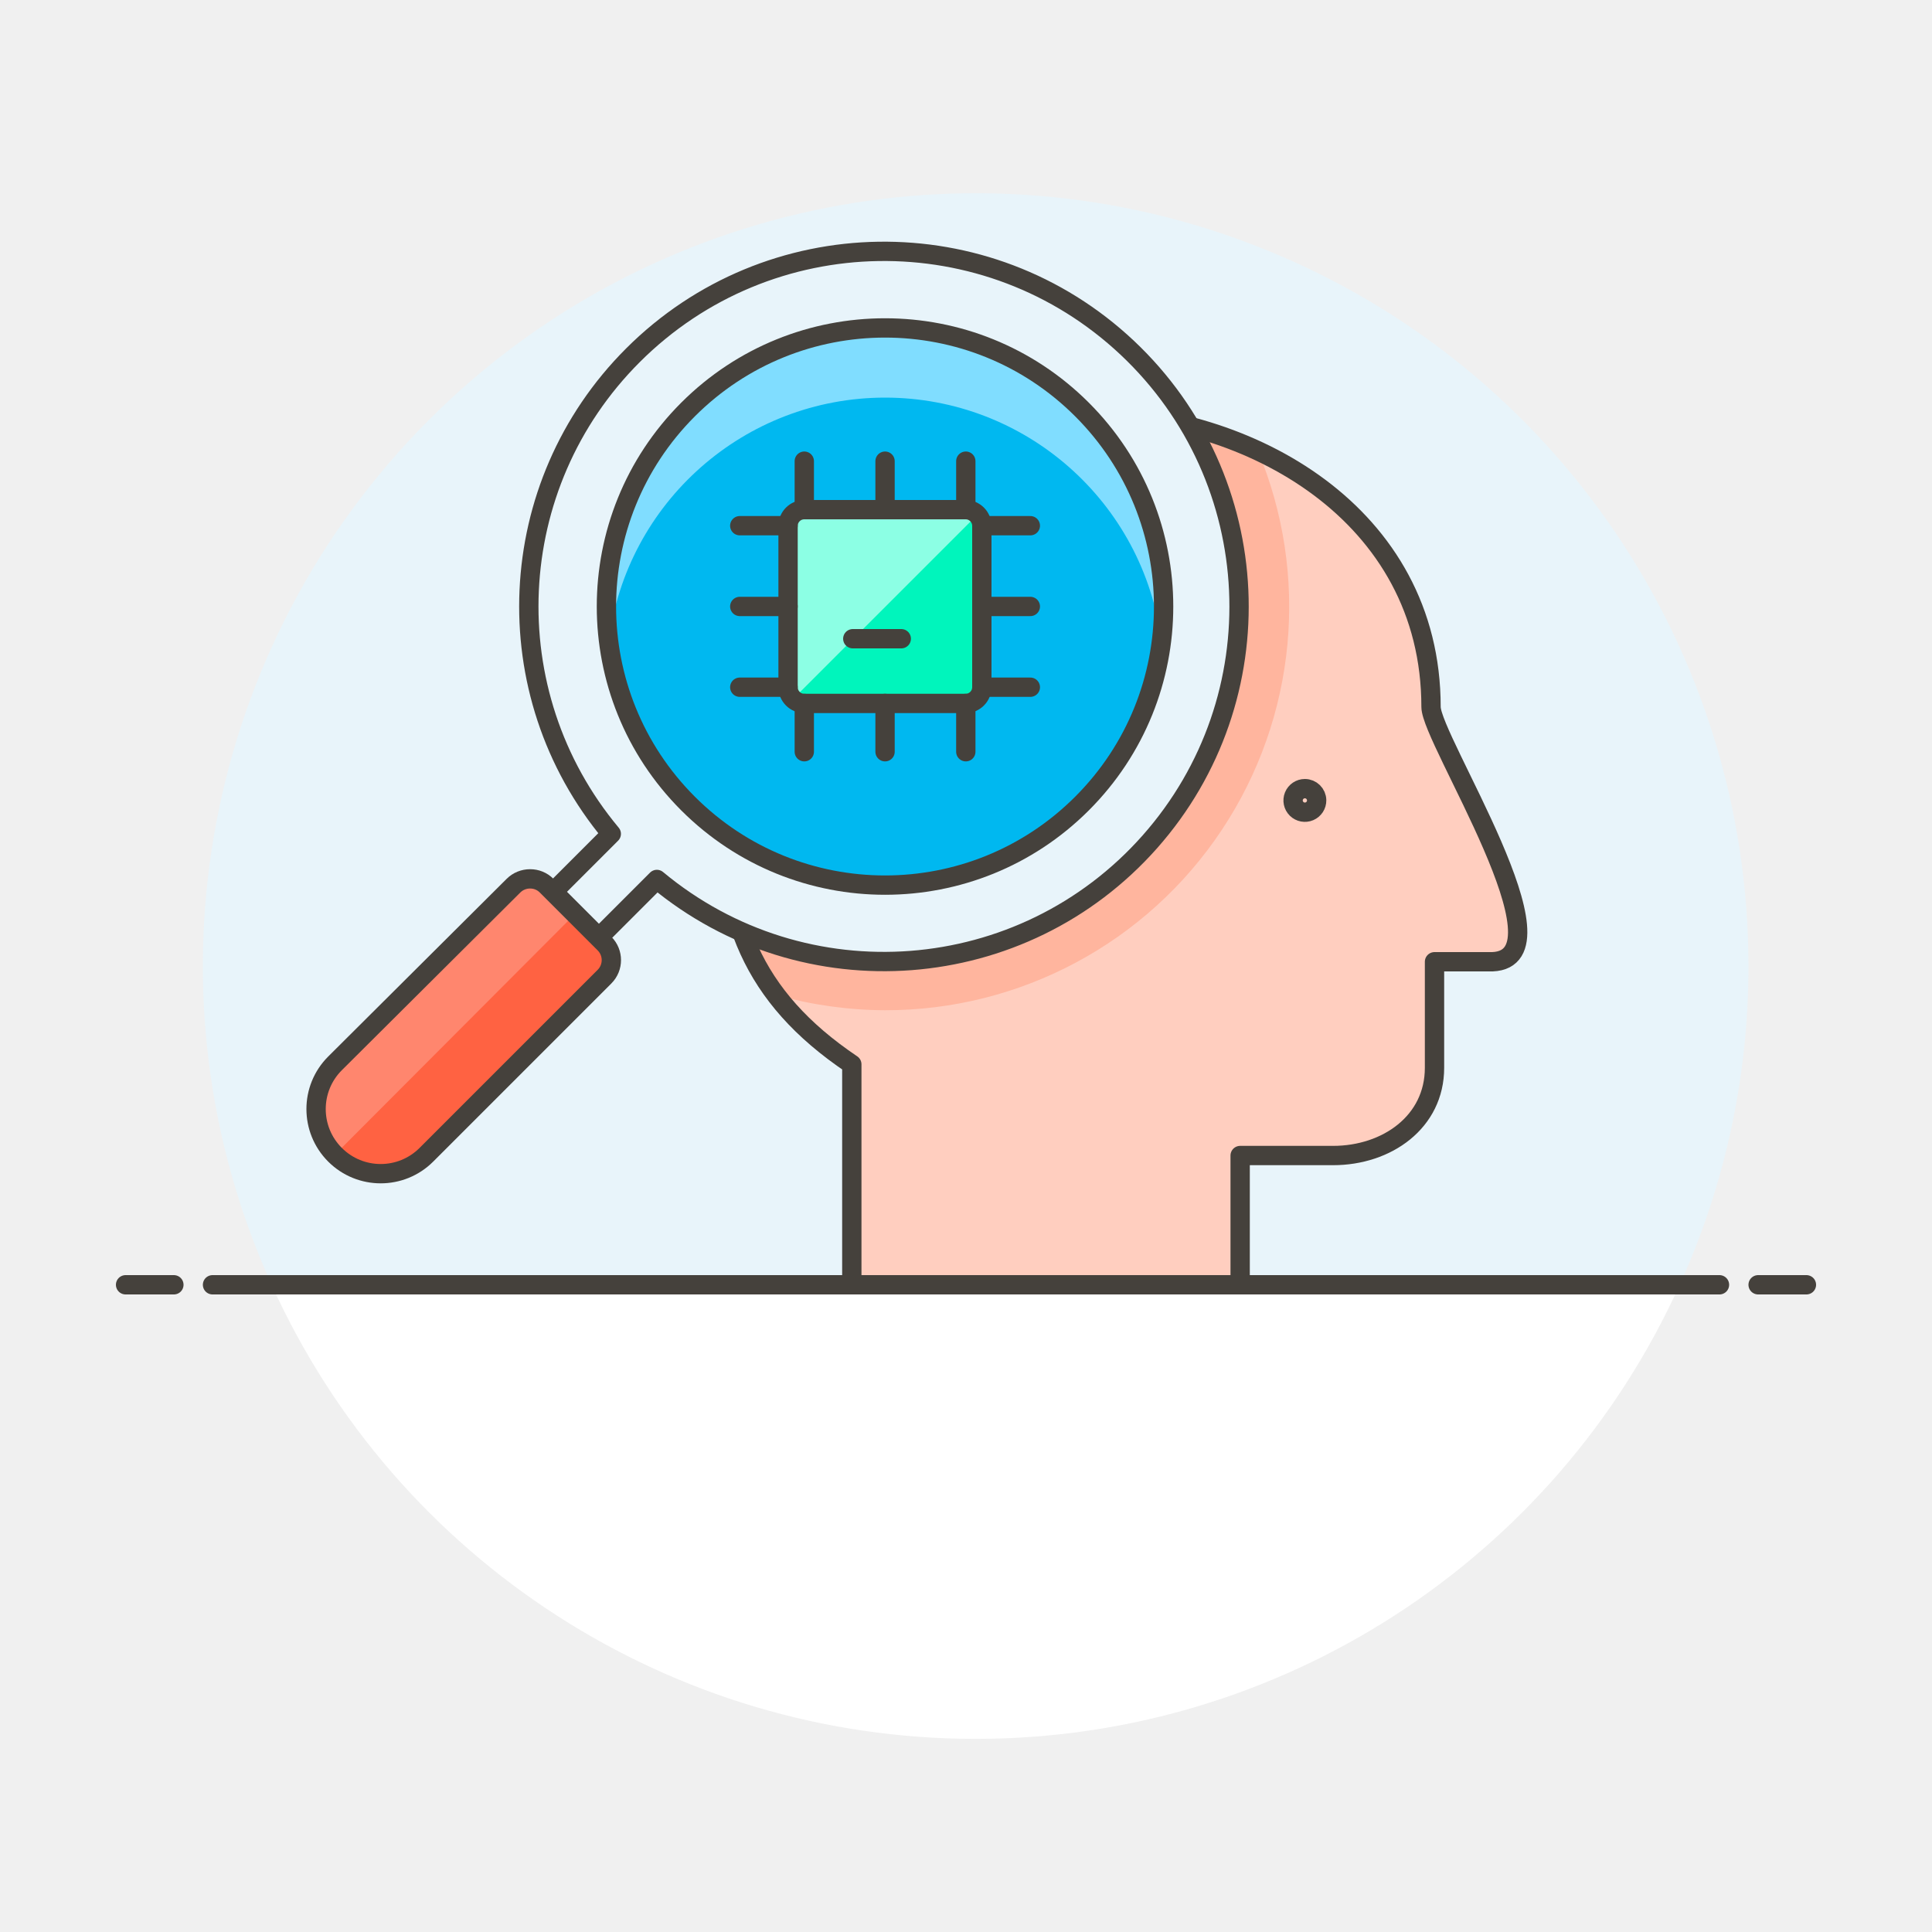
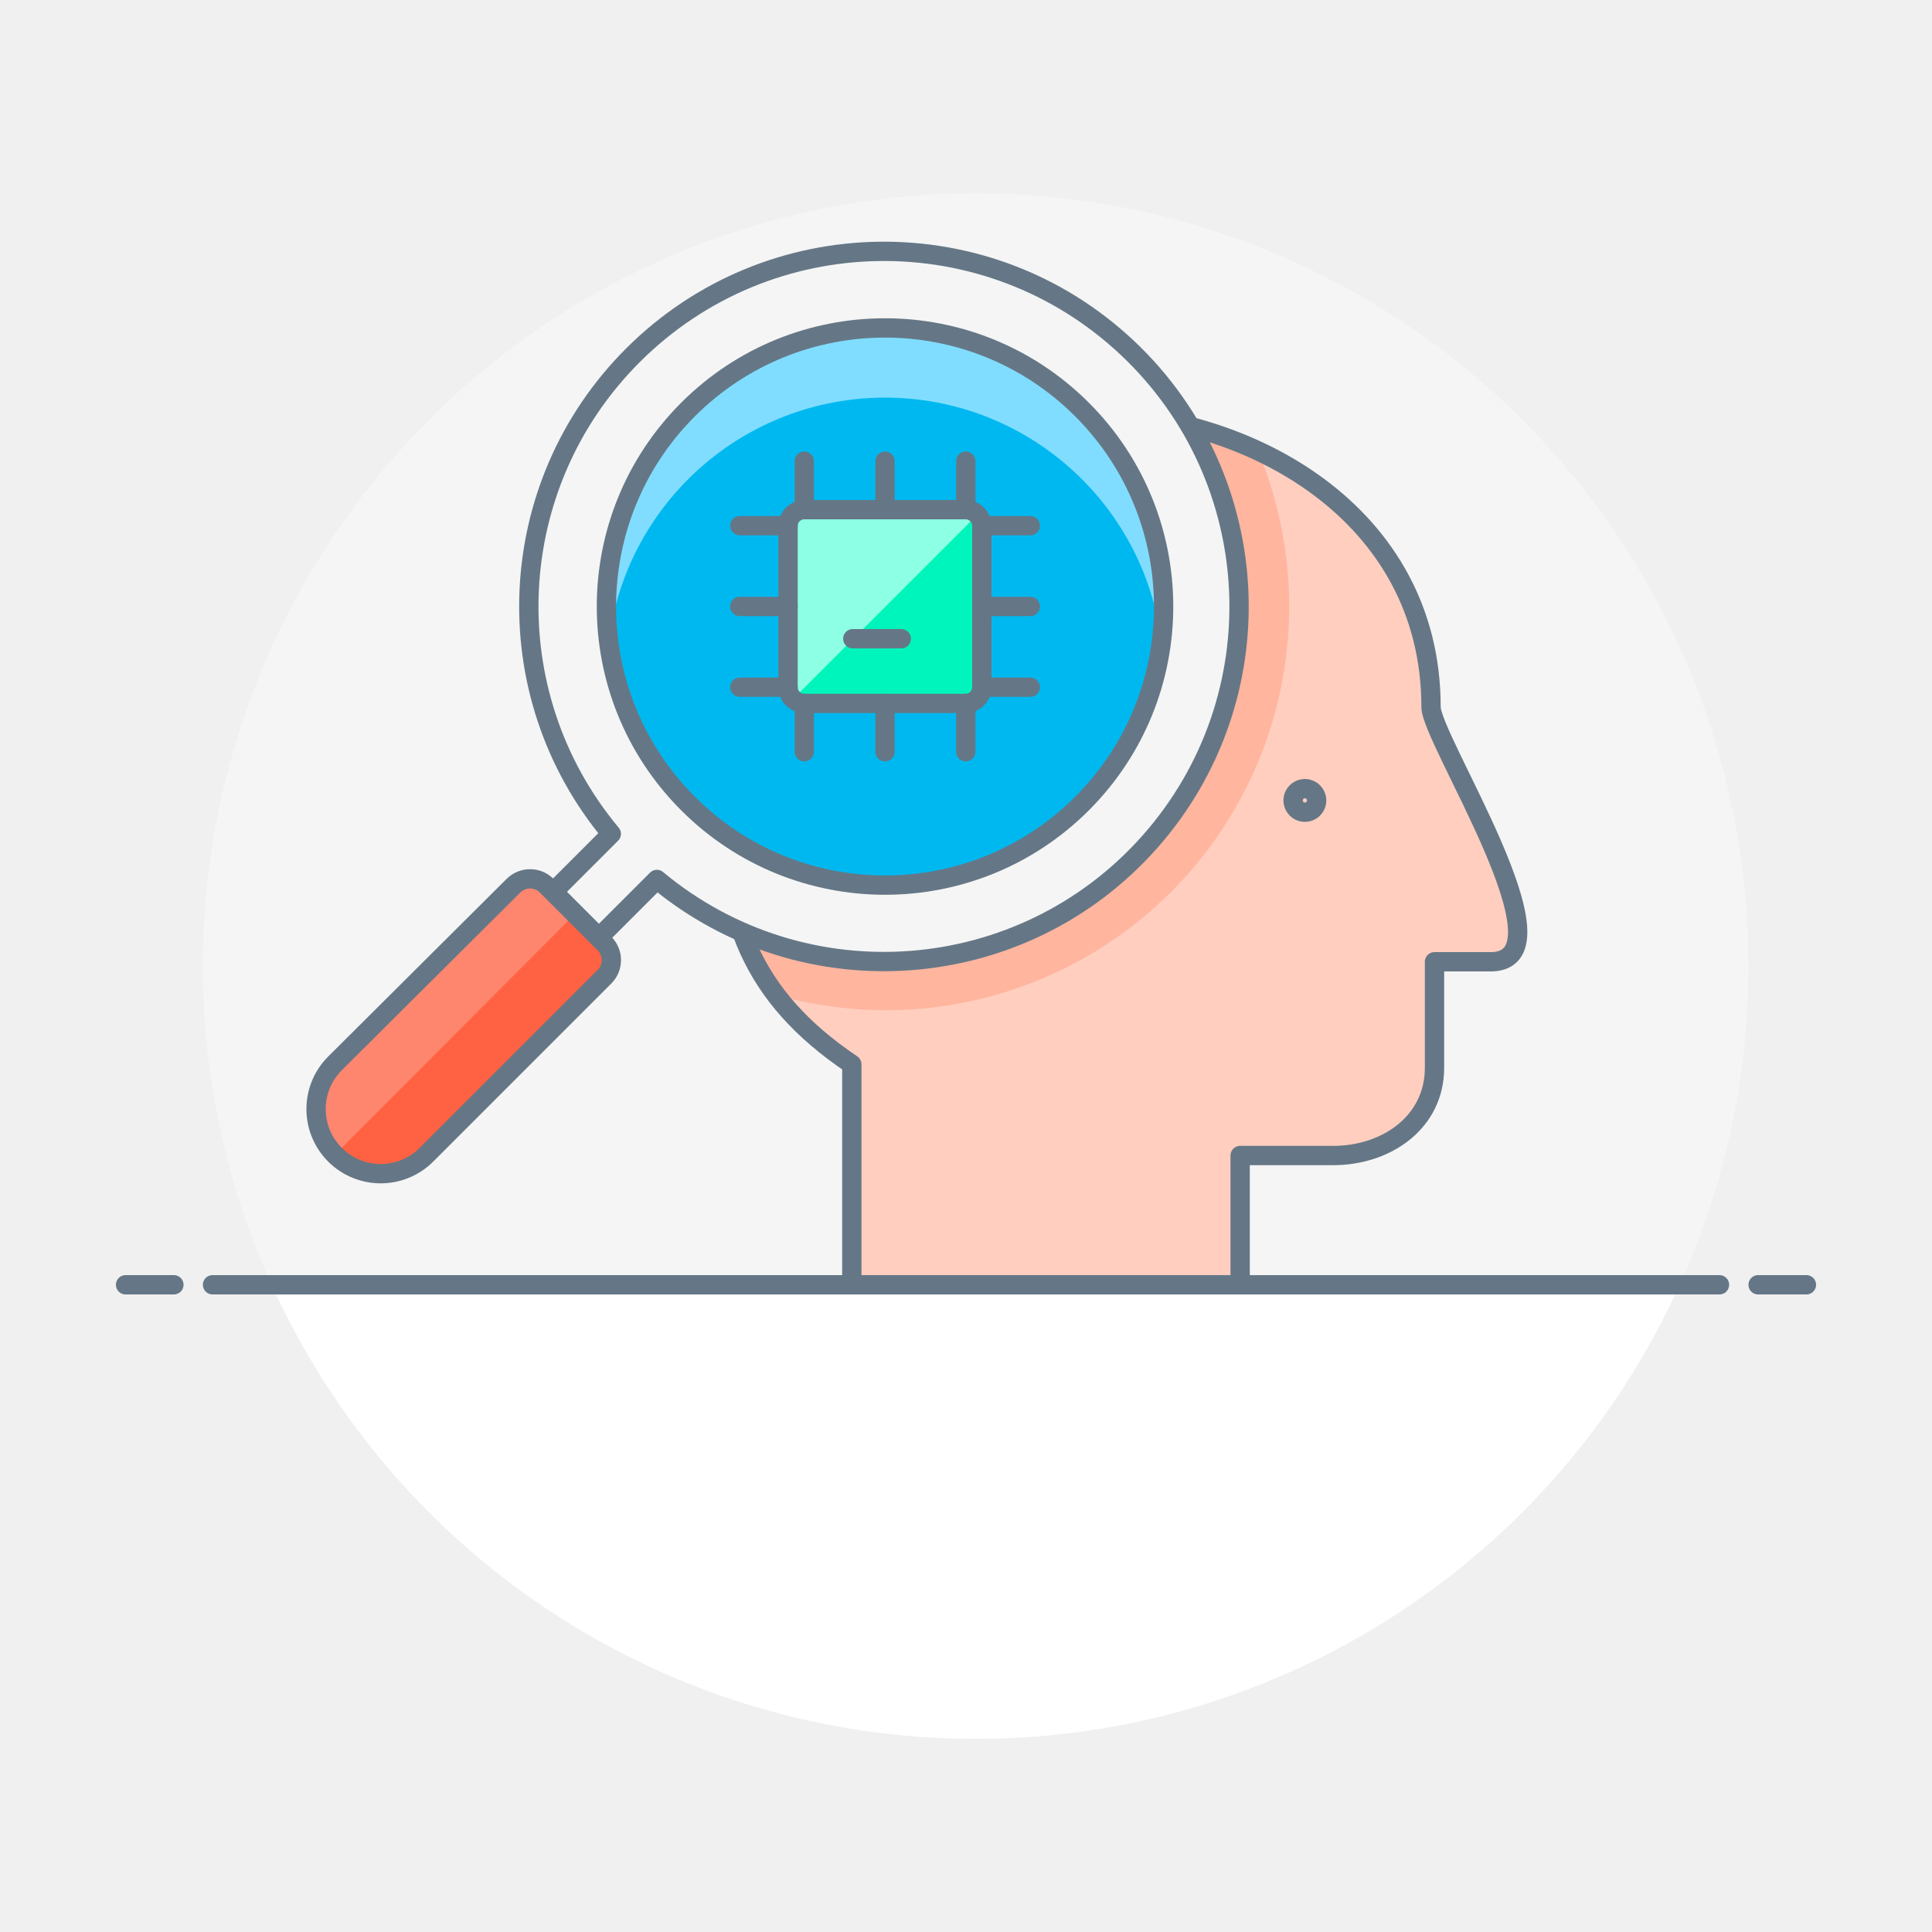
<svg xmlns="http://www.w3.org/2000/svg" id="Layer_1" data-name="Layer 1" viewBox="0 0 100 100">
  <defs>
-     <style>.cls-1,.cls-6{fill:#e8f4fa;}.cls-2{fill:#fff;}.cls-3{fill:none;}.cls-3,.cls-6{stroke:#45413c;stroke-linecap:round;stroke-linejoin:round;}.cls-4{fill:#ffcebf;}.cls-5{fill:#ffb59e;}.cls-7{fill:#00b8f0;}.cls-8{fill:#ff6242;}.cls-9{fill:#ff866e;}.cls-10{fill:#80ddff;}.cls-11{fill:#00f5bc;}.cls-12{fill:#8cffe4;}</style>
+     <style>.cls-1,.cls-6{fill:#f5f5f5;}.cls-2{fill:#fff;}.cls-3{fill:none;}.cls-3,.cls-6{stroke:#657786;stroke-linecap:round;stroke-linejoin:round;}.cls-4{fill:#ffcebf;}.cls-5{fill:#ffb59e;}.cls-7{fill:#00b8f0;}.cls-8{fill:#ff6242;}.cls-9{fill:#ff866e;}.cls-10{fill:#80ddff;}.cls-11{fill:#00f5bc;}.cls-12{fill:#8cffe4;}</style>
  </defs>
  <path class="cls-1" d="M90.5,50A40,40,0,1,0,14.06,66.5H86.94A39.85,39.85,0,0,0,90.5,50Z" />
  <path class="cls-2" d="M14.06,66.5a40,40,0,0,0,72.88,0Z" />
  <line class="cls-3" x1="11" y1="66.5" x2="89" y2="66.5" />
  <line class="cls-3" x1="6.5" y1="66.5" x2="9" y2="66.5" />
  <line class="cls-3" x1="91" y1="66.5" x2="93.5" y2="66.5" />
  <path class="cls-4" d="M74.07,36.59c0-10-9.41-15.23-18-15.23-12.25,0-18.67,9.44-18.67,20.06,0,6,1.45,10.14,6.69,13.67V66.5H64.19V59.81H69c2.79,0,5.25-1.74,5.25-4.54V49.78s1.74,0,3,0C81.48,49.61,74.07,38.27,74.07,36.59Z" />
  <path class="cls-5" d="M37.44,41.42c0,4.11.68,7.34,2.77,10.09a21.15,21.15,0,0,0,5.6.78,20.89,20.89,0,0,0,19.28-29,21.38,21.38,0,0,0-9-2C43.86,21.36,37.44,30.8,37.44,41.42Z" />
  <path class="cls-3" d="M74.07,36.59c0-10-9.41-15.23-18-15.23-12.25,0-18.67,9.44-18.67,20.06,0,6,1.45,10.14,6.69,13.67V66.5H64.19V59.81H69c2.79,0,5.25-1.74,5.25-4.54V49.78s1.74,0,3,0C81.48,49.61,74.07,38.27,74.07,36.59Z" />
  <path class="cls-6" d="M32.76,18.39A18.38,18.38,0,1,1,34,45.52l-3,3-2.36-2.36,3-3A18.37,18.37,0,0,1,32.76,18.39Z" />
  <circle class="cls-7" cx="45.81" cy="31.39" r="14.42" transform="translate(-8.78 41.59) rotate(-45)" />
  <path class="cls-8" d="M26.58,45.84a1.21,1.21,0,0,1,.86-.35,1.19,1.19,0,0,1,.85.35l3,3a1.21,1.21,0,0,1,0,1.71l-9.22,9.22a3.34,3.34,0,0,1-4.73-4.73Z" />
  <path class="cls-9" d="M29.76,47.31l-1.47-1.47a1.21,1.21,0,0,0-1.71,0l-9.22,9.22a3.34,3.34,0,0,0,0,4.68Z" />
  <path class="cls-3" d="M26.58,45.84a1.21,1.21,0,0,1,.86-.35,1.19,1.19,0,0,1,.85.35l3,3a1.21,1.21,0,0,1,0,1.71l-9.22,9.22a3.34,3.34,0,0,1-4.73-4.73Z" />
  <path class="cls-10" d="M45.81,20.58a14.42,14.42,0,0,1,14.3,12.61,15.25,15.25,0,0,0,.12-1.8,14.42,14.42,0,1,0-28.84,0,15.25,15.25,0,0,0,.12,1.8A14.42,14.42,0,0,1,45.81,20.58Z" />
  <circle class="cls-3" cx="45.81" cy="31.39" r="14.42" transform="translate(-8.78 41.59) rotate(-45)" />
  <rect class="cls-11" x="40.79" y="26.38" width="10.03" height="10.03" rx="0.84" ry="0.84" />
  <path class="cls-12" d="M50,26.38H41.63a.84.84,0,0,0-.84.83v8.36a.85.85,0,0,0,.26.61l9.54-9.54A.81.81,0,0,0,50,26.38Z" />
  <rect class="cls-3" x="40.79" y="26.38" width="10.03" height="10.03" rx="0.84" ry="0.84" />
  <line class="cls-3" x1="49.99" y1="26.38" x2="49.99" y2="23.87" />
  <line class="cls-3" x1="45.81" y1="26.38" x2="45.81" y2="23.87" />
  <line class="cls-3" x1="41.63" y1="26.38" x2="41.63" y2="23.87" />
  <line class="cls-3" x1="49.99" y1="38.91" x2="49.99" y2="36.41" />
  <line class="cls-3" x1="45.81" y1="38.91" x2="45.81" y2="36.41" />
  <line class="cls-3" x1="41.63" y1="38.91" x2="41.63" y2="36.41" />
  <line class="cls-3" x1="53.33" y1="27.21" x2="50.83" y2="27.21" />
  <line class="cls-3" x1="53.33" y1="31.39" x2="50.83" y2="31.39" />
  <line class="cls-3" x1="53.33" y1="35.57" x2="50.83" y2="35.57" />
  <line class="cls-3" x1="40.79" y1="27.21" x2="38.29" y2="27.21" />
  <line class="cls-3" x1="40.79" y1="31.39" x2="38.29" y2="31.39" />
  <line class="cls-3" x1="40.79" y1="35.57" x2="38.29" y2="35.57" />
  <line class="cls-3" x1="46.65" y1="33.06" x2="44.14" y2="33.06" />
  <path class="cls-3" d="M68.15,41.42a.61.61,0,1,1-.61-.6A.61.61,0,0,1,68.15,41.42Z" />
</svg>
